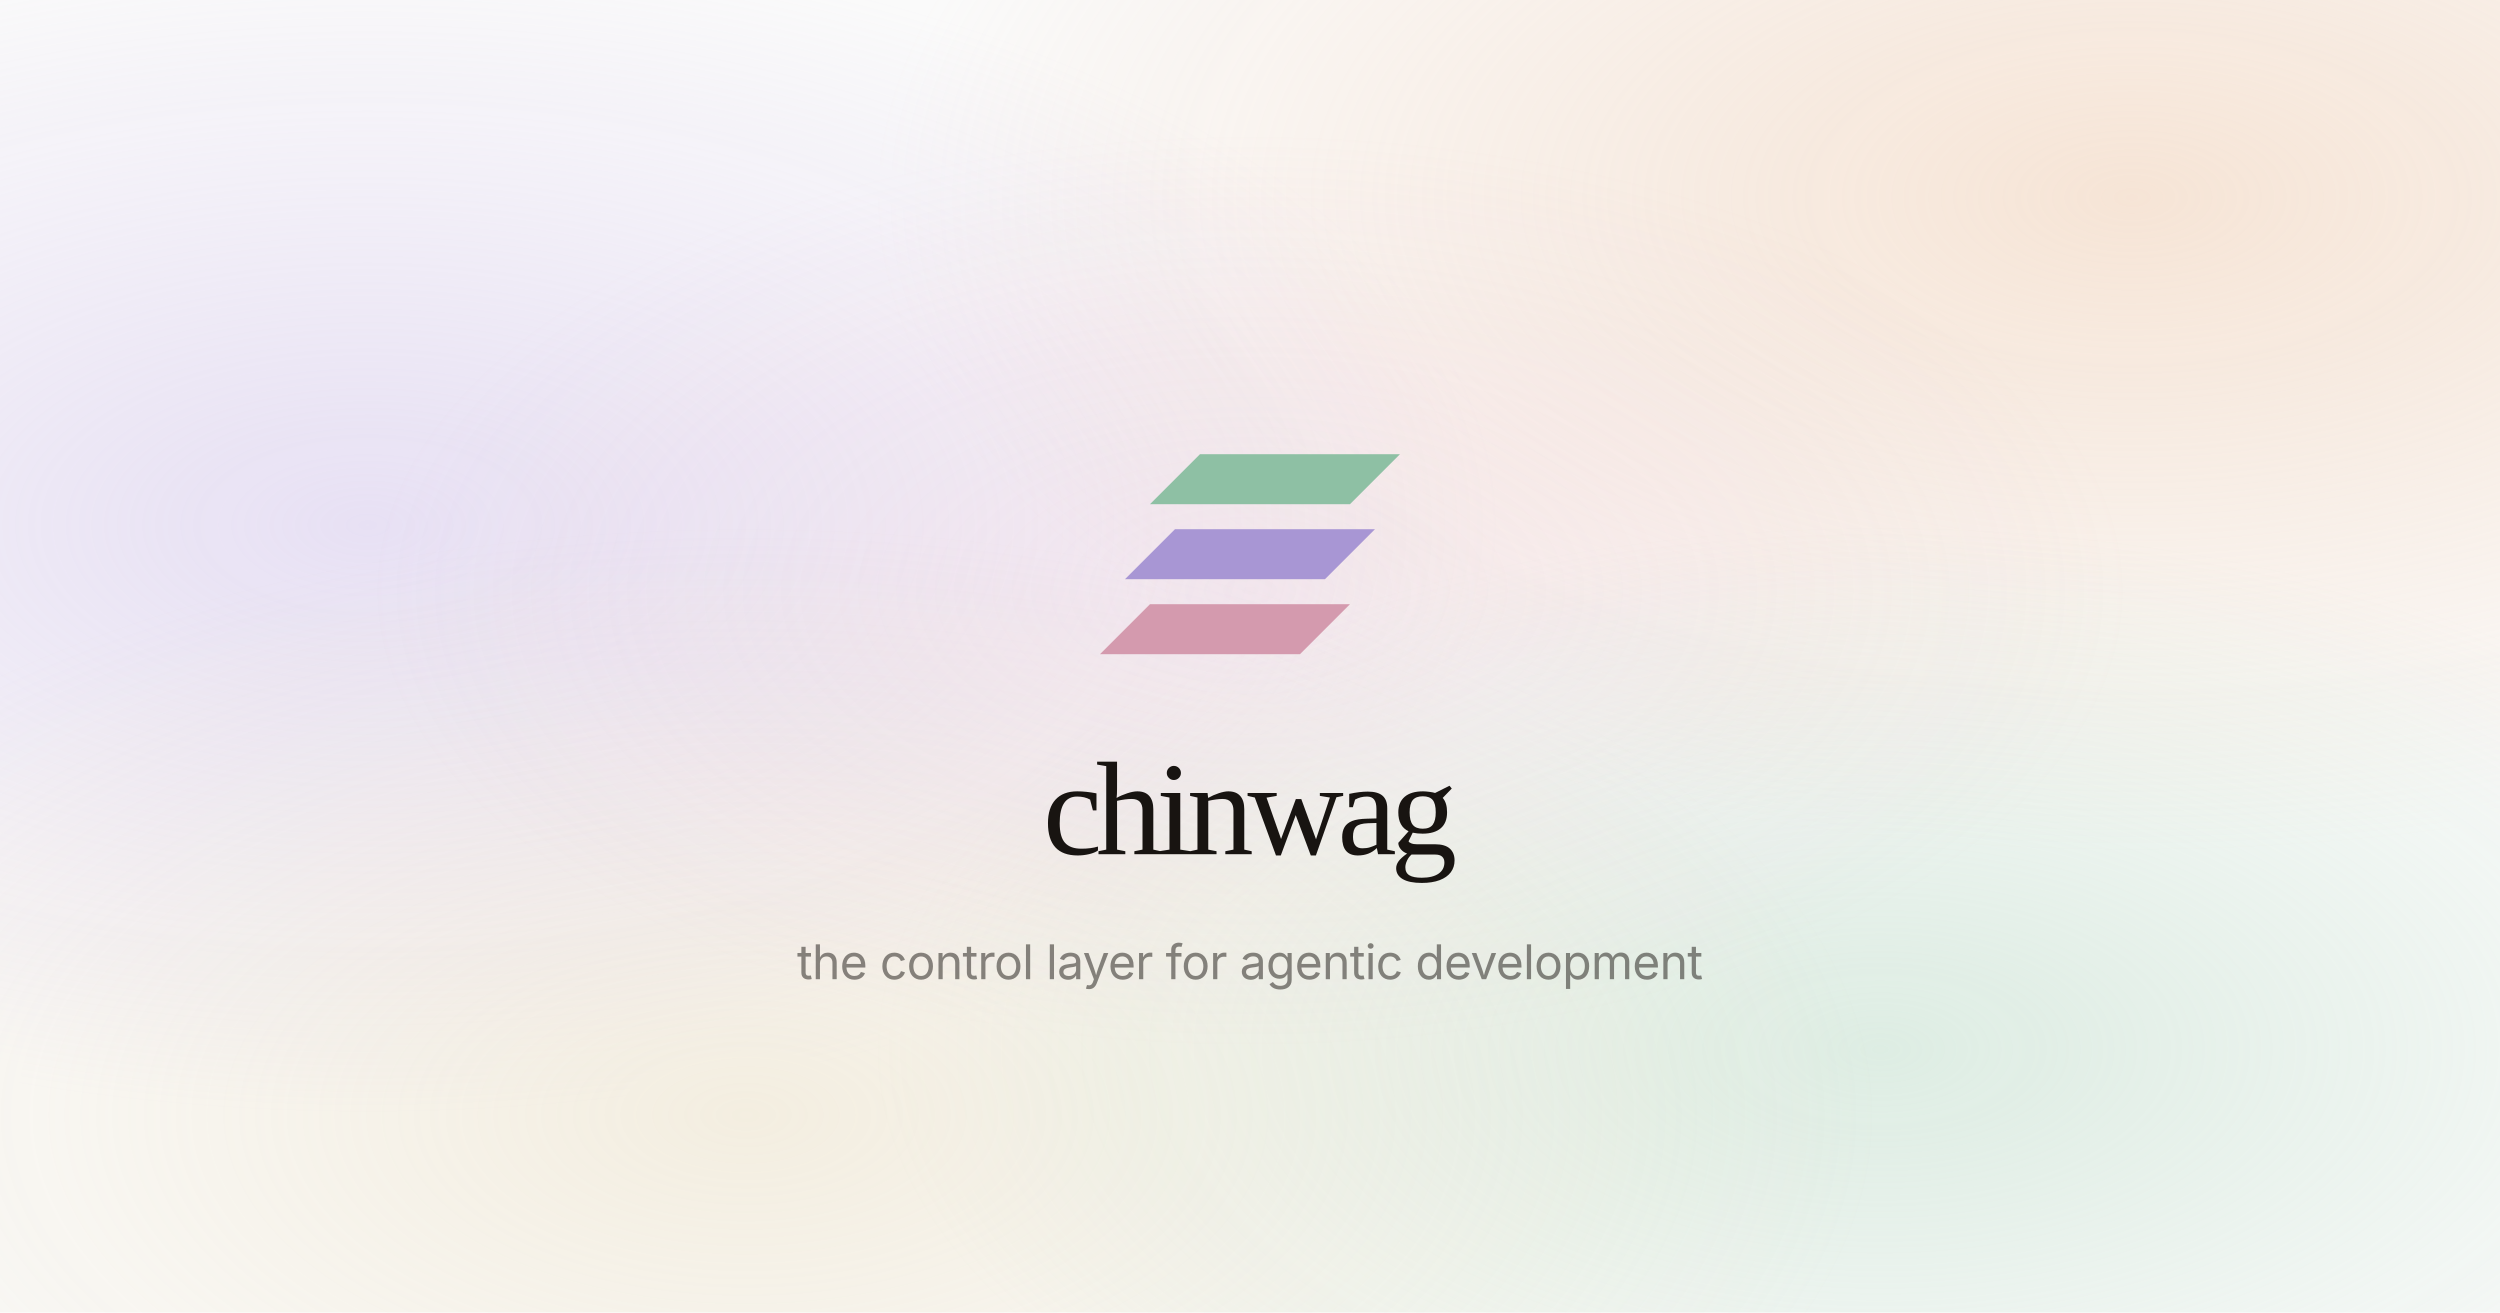
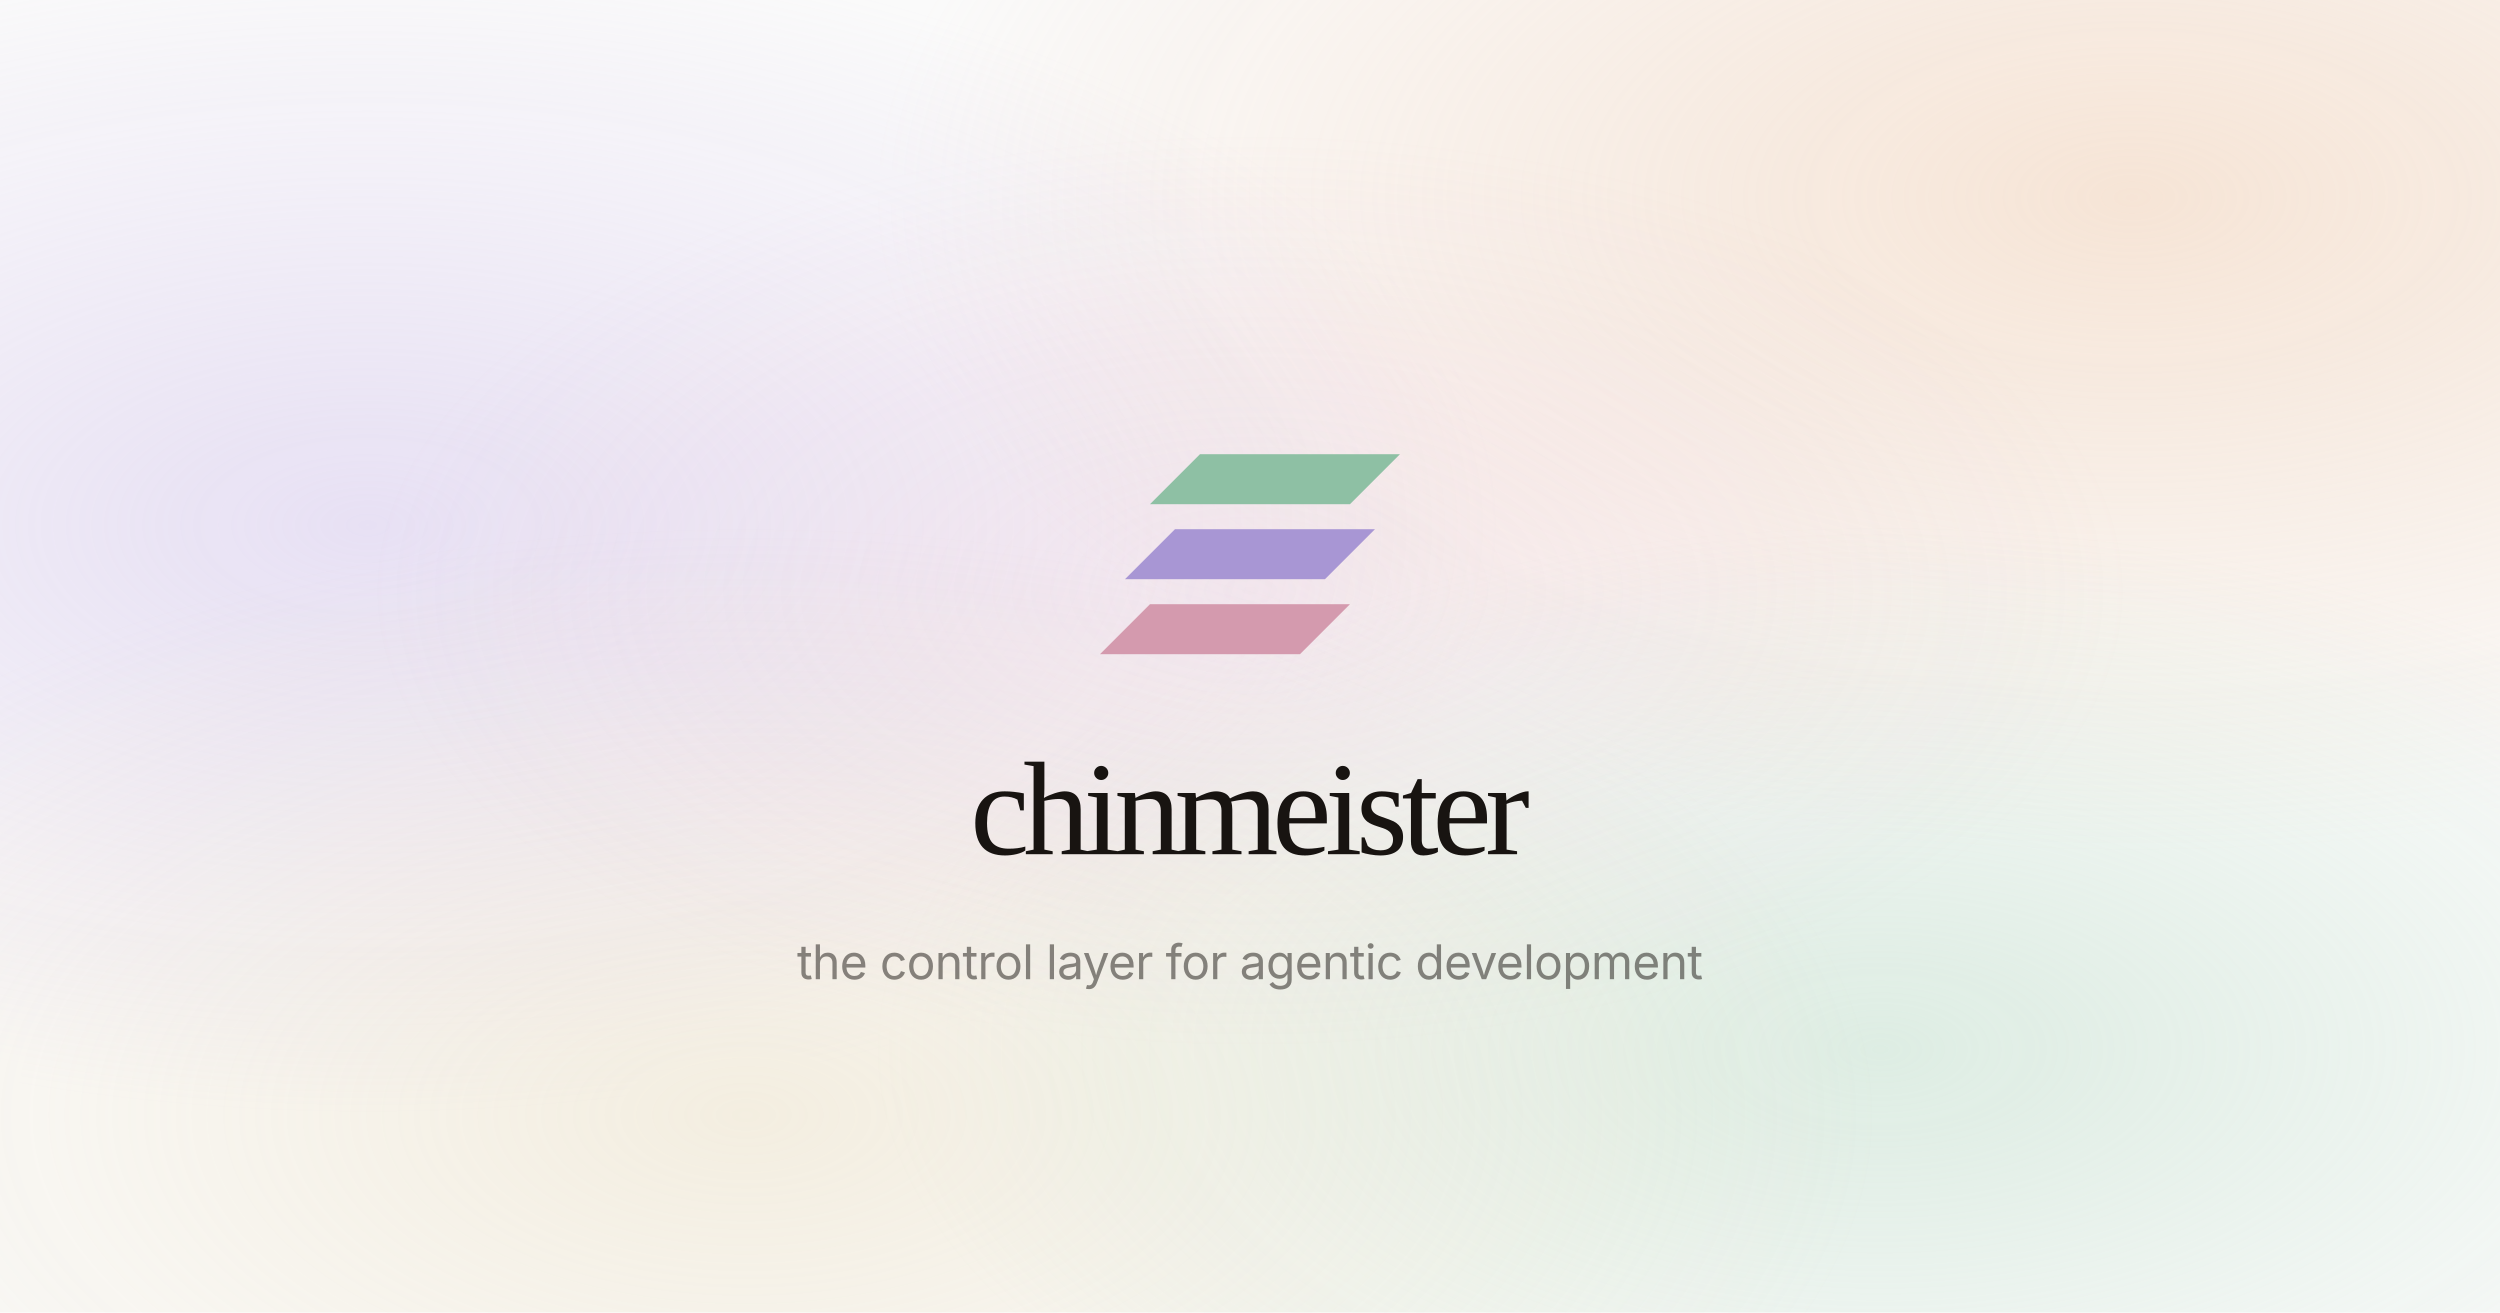
<svg xmlns="http://www.w3.org/2000/svg" width="1200" height="630" viewBox="0 0 1200 630">
  <defs>
    <radialGradient id="blob-peach" cx="85%" cy="15%" r="50%">
      <stop offset="0%" stop-color="#f0c4a0" stop-opacity="0.40" />
      <stop offset="100%" stop-color="#f0c4a0" stop-opacity="0" />
    </radialGradient>
    <radialGradient id="blob-lavender" cx="15%" cy="40%" r="45%">
      <stop offset="0%" stop-color="#c4b0e8" stop-opacity="0.35" />
      <stop offset="100%" stop-color="#c4b0e8" stop-opacity="0" />
    </radialGradient>
    <radialGradient id="blob-sage" cx="75%" cy="80%" r="40%">
      <stop offset="0%" stop-color="#a8d4b8" stop-opacity="0.35" />
      <stop offset="100%" stop-color="#a8d4b8" stop-opacity="0" />
    </radialGradient>
    <radialGradient id="blob-amber" cx="30%" cy="85%" r="45%">
      <stop offset="0%" stop-color="#e4d0a0" stop-opacity="0.28" />
      <stop offset="100%" stop-color="#e4d0a0" stop-opacity="0" />
    </radialGradient>
    <radialGradient id="blob-pink" cx="50%" cy="45%" r="35%">
      <stop offset="0%" stop-color="#e0a8be" stop-opacity="0.18" />
      <stop offset="100%" stop-color="#e0a8be" stop-opacity="0" />
    </radialGradient>
  </defs>
  <rect width="1200" height="630" fill="#fafafa" />
  <rect width="1200" height="630" fill="url(#blob-peach)" />
  <rect width="1200" height="630" fill="url(#blob-lavender)" />
  <rect width="1200" height="630" fill="url(#blob-sage)" />
  <rect width="1200" height="630" fill="url(#blob-amber)" />
  <rect width="1200" height="630" fill="url(#blob-pink)" />
  <g transform="translate(504, 170) scale(6)">
    <path fill="#d49aae" d="M4 24 20 24 24 20 8 20z" />
    <path fill="#a896d4" d="M6 18 22 18 26 14 10 14z" />
    <path fill="#8ec0a4" d="M8 12 24 12 28 8 12 8z" />
  </g>
-   <text x="600" y="410" text-anchor="middle" font-family="Georgia, 'Times New Roman', serif" font-weight="300" font-size="64" letter-spacing="-3" fill="#181411">chinwag</text>
+   <text x="600" y="410" text-anchor="middle" font-family="Georgia, 'Times New Roman', serif" font-weight="300" font-size="64" letter-spacing="-3" fill="#181411">chinmeister</text>
  <text x="600" y="470" text-anchor="middle" font-family="-apple-system, BlinkMacSystemFont, 'Segoe UI', sans-serif" font-weight="400" font-size="23" letter-spacing="-0.3" fill="rgba(24, 20, 17, 0.50)">the control layer for agentic development</text>
</svg>
